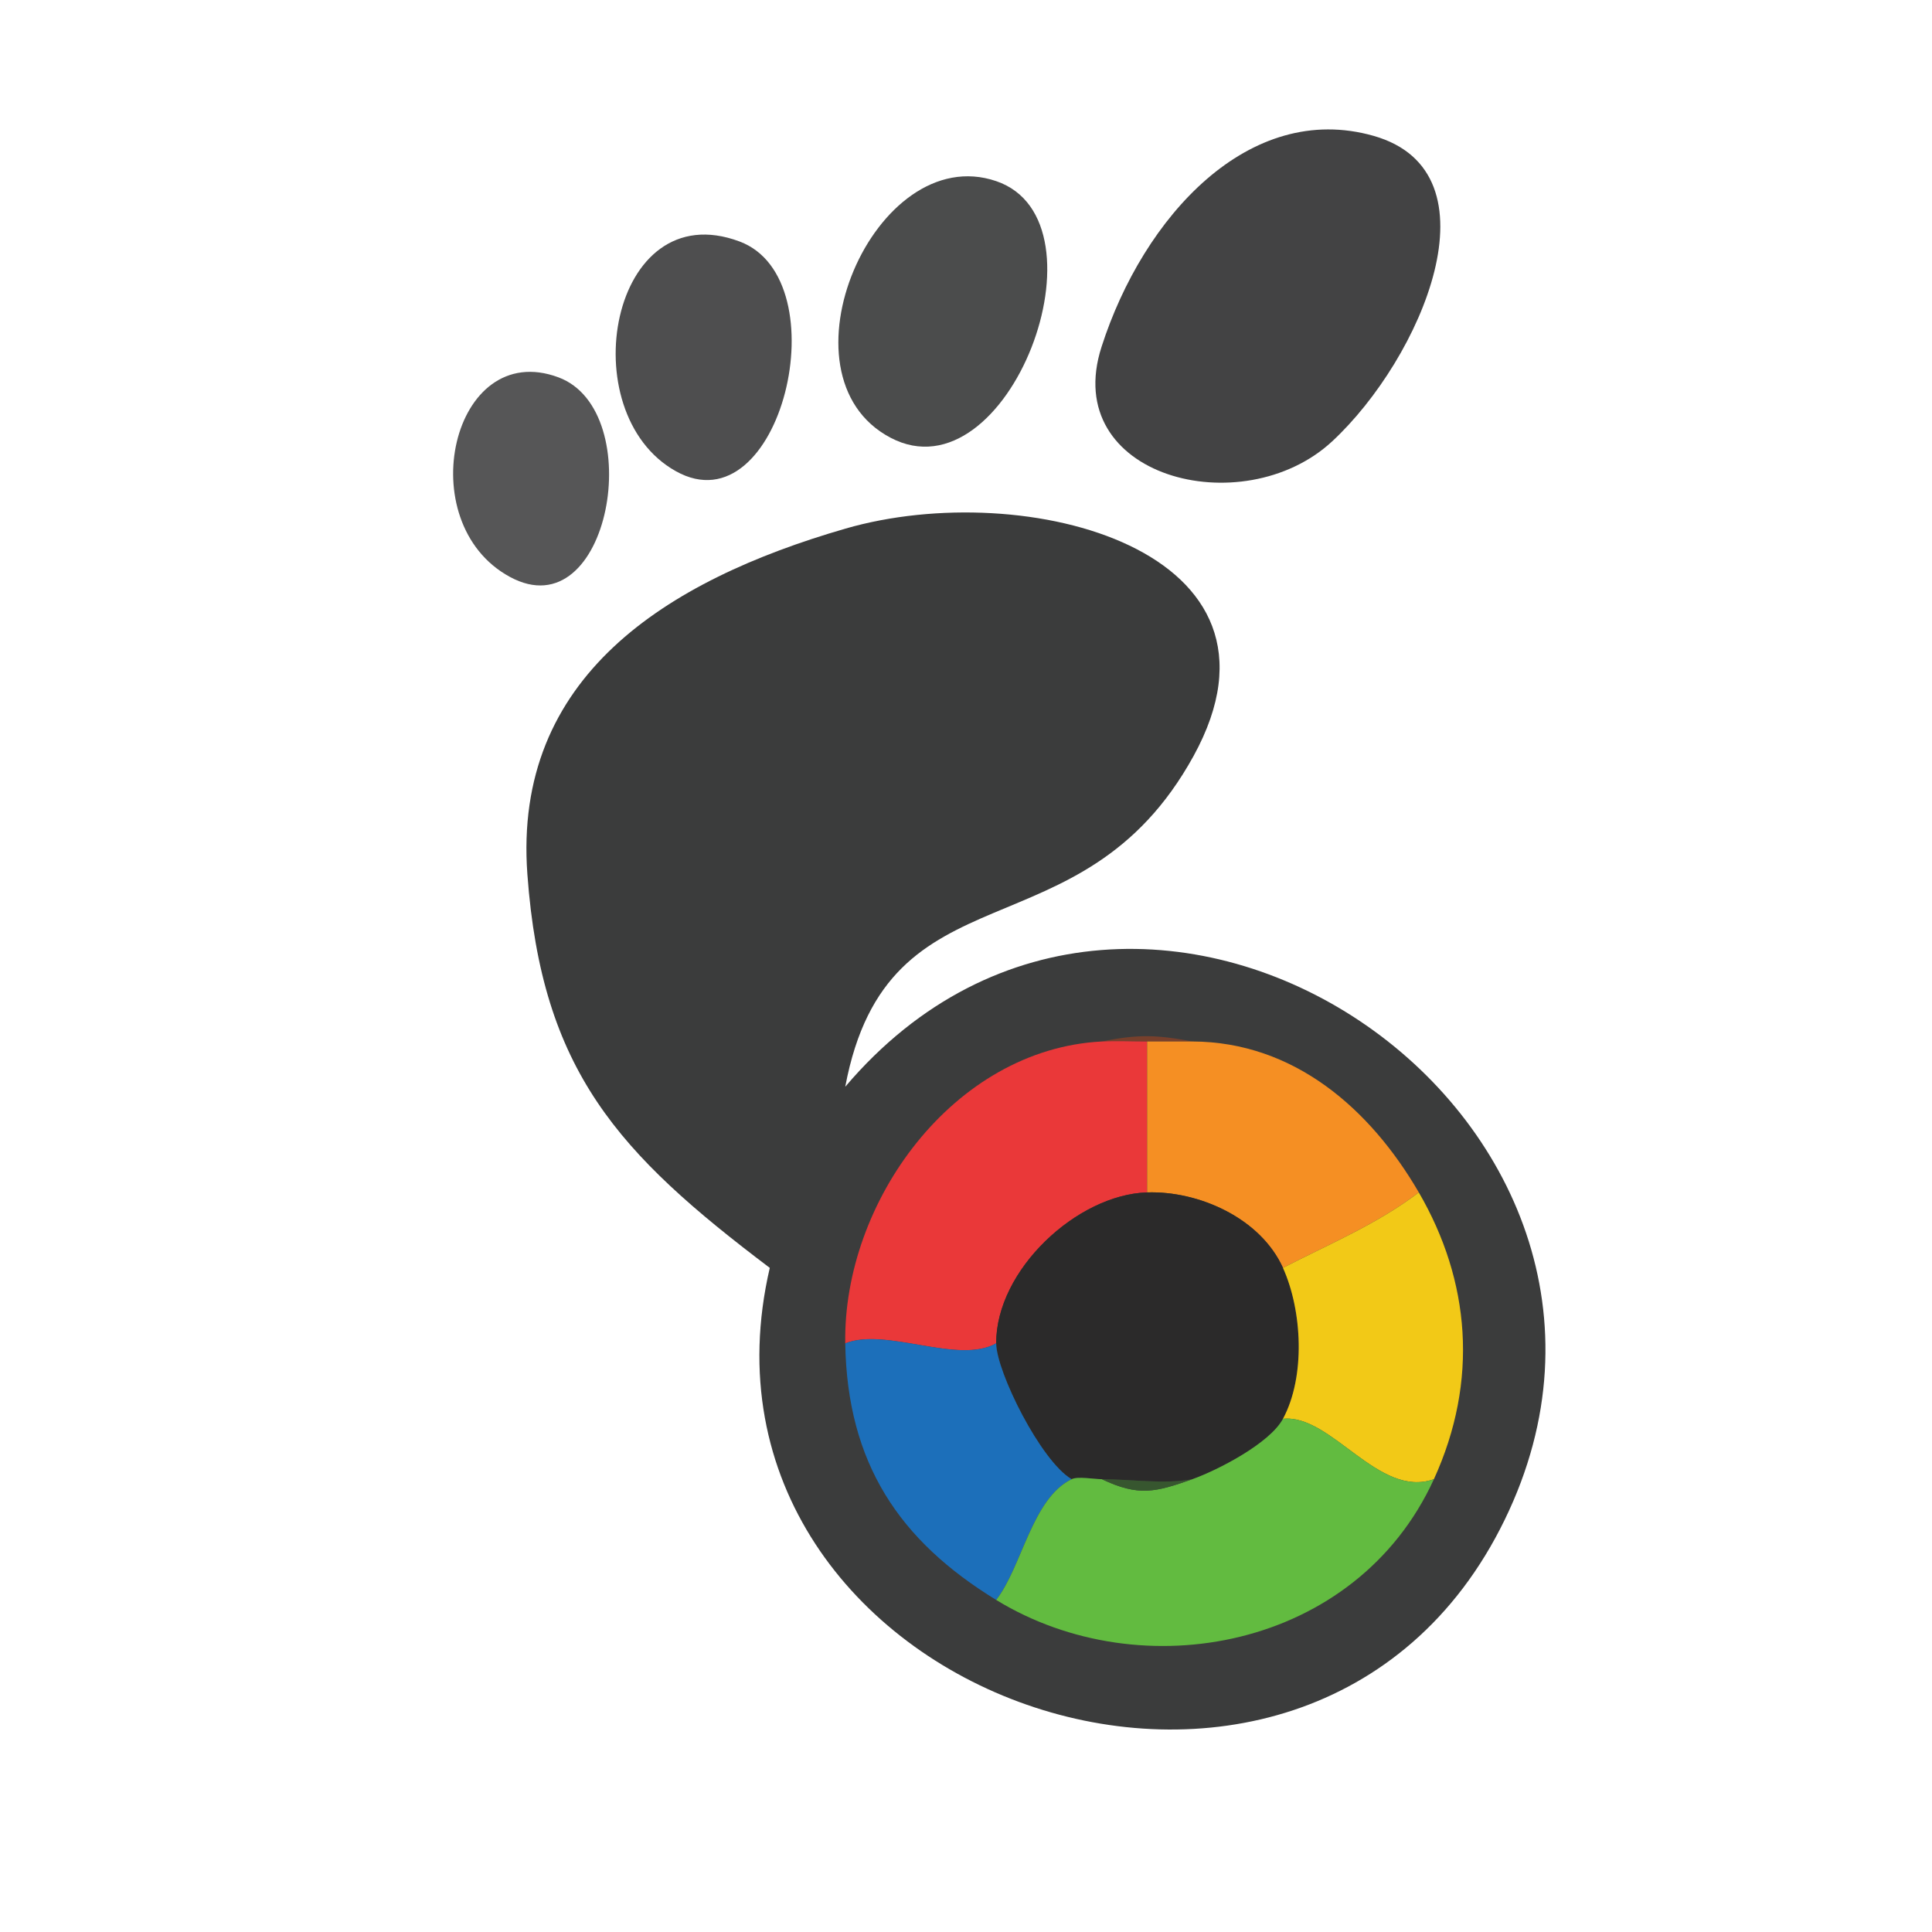
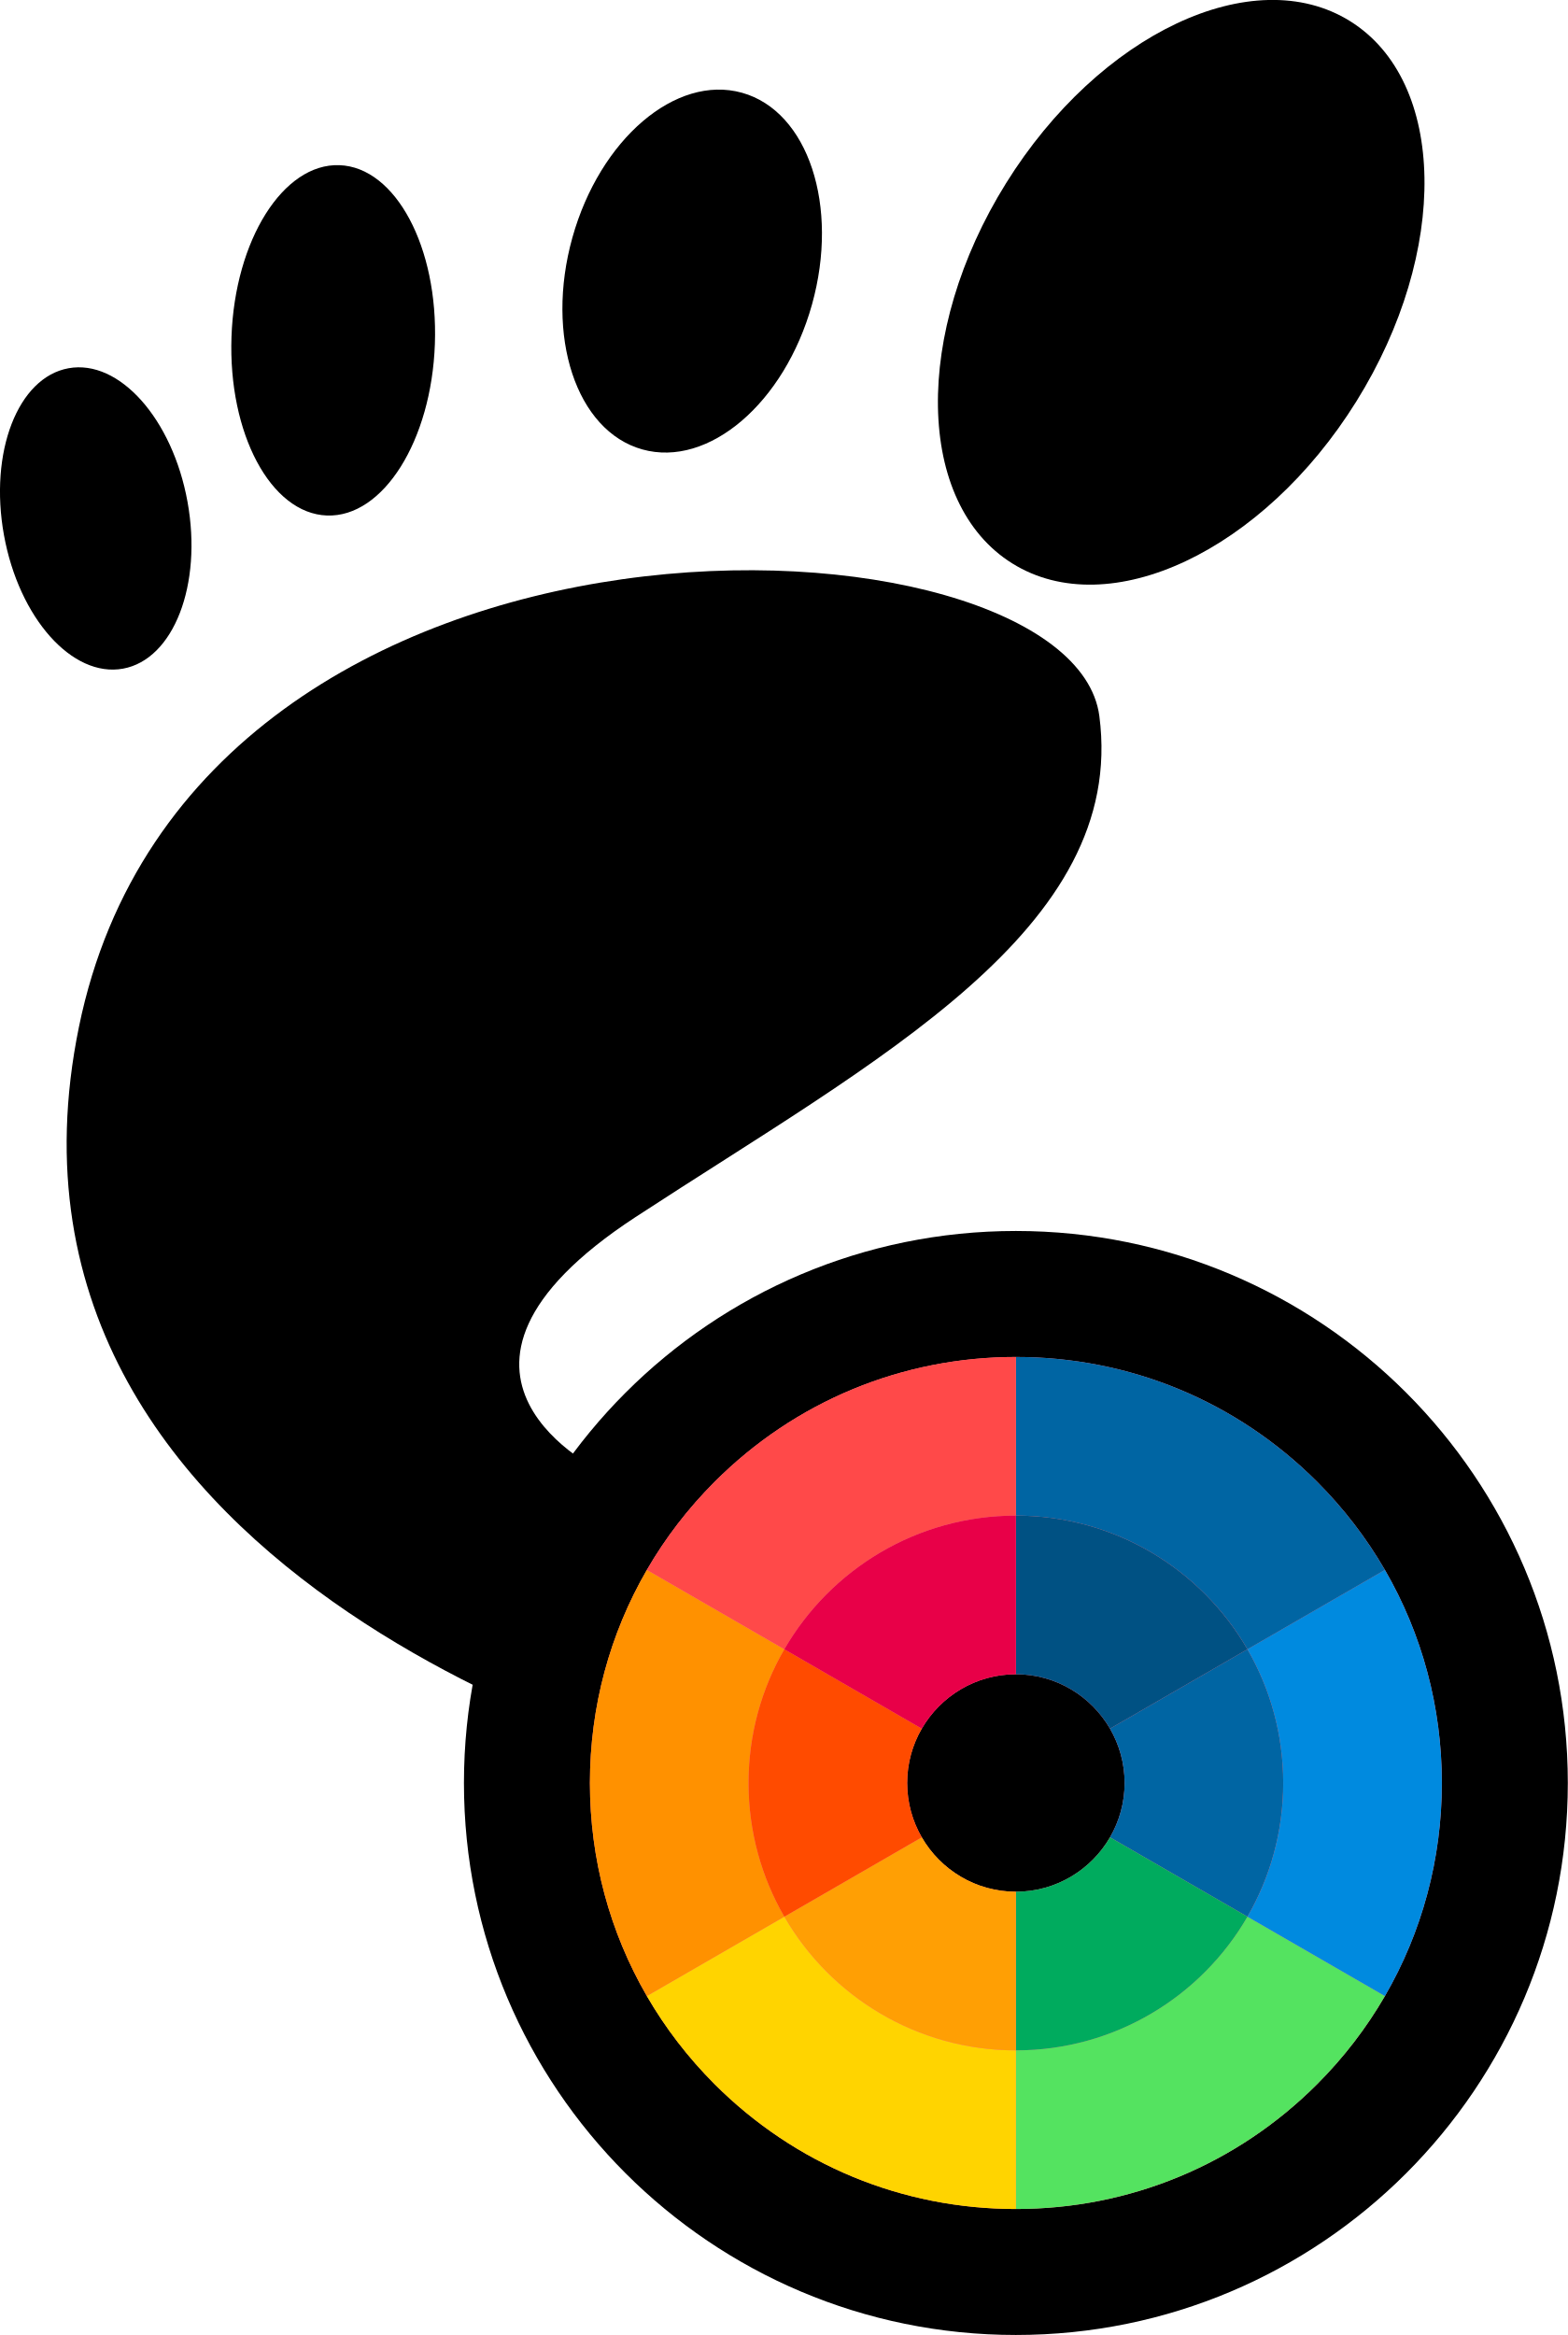
- <svg xmlns="http://www.w3.org/2000/svg" viewBox="0 0 128 128" width="128" height="128">
-   <g fill="#000000" fill-opacity="0.00" stroke="None">
-     <path d=" M 0.00 128.00  L 128.00 128.00 L 128.00 0.00 L 0.00 0.00 L 0.00 128.00 M 91.00 9.00  C 99.49 11.41 94.18 23.75 88.25 29.25 C 82.31 34.74 70.20 31.60 72.98 22.98 C 75.75 14.35 82.76 6.66 91.00 9.00 M 66.00 12.00  C 73.75 14.64 66.81 33.11 59.00 29.00 C 51.19 24.89 57.96 9.26 66.00 12.00 M 49.00 16.00  C 55.71 18.51 51.73 35.10 44.78 31.22 C 37.82 27.34 40.43 12.79 49.00 16.00 M 37.00 25.00  C 42.96 27.22 40.41 41.82 33.78 38.22 C 27.15 34.62 29.96 22.38 37.00 25.00 M 56.00 72.00  C 75.69 48.79 112.67 74.04 99.69 100.69 C 86.72 127.35 44.43 112.26 51.00 84.00 C 40.97 76.42 35.89 70.97 34.94 57.92 C 33.98 44.86 44.09 38.47 56.02 35.02 C 67.96 31.57 86.56 36.45 79.08 50.08 C 71.59 63.70 58.83 56.94 56.00 72.00 Z" />
-   </g>
-   <g fill="#282829" fill-opacity="0.87" stroke="None">
-     <path d=" M 91.00 9.00  C 82.76 6.66 75.75 14.35 72.98 22.98 C 70.20 31.60 82.31 34.74 88.25 29.25 C 94.18 23.75 99.49 11.41 91.00 9.00 Z" />
-   </g>
-   <g fill="#272828" fill-opacity="0.83" stroke="None">
-     <path d=" M 66.00 12.00  C 57.96 9.26 51.19 24.89 59.00 29.00 C 66.81 33.11 73.75 14.64 66.00 12.00 Z" />
-   </g>
-   <g fill="#272729" fill-opacity="0.82" stroke="None">
-     <path d=" M 49.00 16.00  C 40.43 12.79 37.82 27.34 44.78 31.22 C 51.73 35.10 55.71 18.51 49.00 16.00 Z" />
-   </g>
-   <g fill="#272728" fill-opacity="0.78" stroke="None">
-     <path d=" M 37.00 25.00  C 29.96 22.38 27.15 34.62 33.78 38.22 C 40.41 41.82 42.96 27.22 37.00 25.00 Z" />
-   </g>
-   <g fill="#282929" fill-opacity="0.91" stroke="None">
-     <path d=" M 56.00 72.00  C 58.83 56.94 71.59 63.70 79.08 50.08 C 86.56 36.45 67.96 31.57 56.02 35.02 C 44.09 38.47 33.98 44.86 34.94 57.92 C 35.89 70.97 40.97 76.42 51.00 84.00 C 44.43 112.26 86.72 127.35 99.69 100.69 C 112.67 74.04 75.69 48.79 56.00 72.00 Z" />
-   </g>
-   <g fill="#77402C" fill-opacity="1.00" stroke="None">
-     <path d=" M 73.00 69.00  C 73.99 68.95 75.01 69.00 76.00 69.00 C 77.00 69.00 78.00 69.00 79.00 69.00 C 76.67 68.56 75.40 68.51 73.00 69.00 Z" />
-   </g>
-   <g fill="#EA3839" fill-opacity="1.00" stroke="None">
-     <path d=" M 56.00 89.00  C 58.72 87.92 63.48 90.43 66.00 89.00 C 65.98 84.14 71.36 79.14 76.00 79.00 C 76.00 75.67 76.00 72.33 76.00 69.00 C 75.01 69.00 73.99 68.95 73.00 69.00 C 63.14 69.51 55.85 79.66 56.00 89.00 Z" />
-   </g>
-   <g fill="#F58F23" fill-opacity="1.00" stroke="None">
-     <path d=" M 76.00 79.00  C 79.41 78.89 83.50 80.69 85.00 84.00 C 88.08 82.41 91.23 81.11 94.00 79.00 C 90.79 73.48 85.75 69.03 79.00 69.00 C 78.00 69.00 77.00 69.00 76.00 69.00 C 76.00 72.33 76.00 75.67 76.00 79.00 Z" />
-   </g>
-   <g fill="#2B2A2A" fill-opacity="1.00" stroke="None">
-     <path d=" M 66.00 89.00  C 66.01 90.87 68.95 96.80 71.00 98.00 C 71.40 97.80 72.50 98.00 73.00 98.00 C 74.89 98.00 77.15 98.35 79.00 98.00 C 80.61 97.43 84.11 95.65 85.00 94.00 C 86.50 91.21 86.28 86.84 85.00 84.00 C 83.50 80.69 79.41 78.89 76.00 79.00 C 71.36 79.14 65.98 84.14 66.00 89.00 Z" />
-   </g>
-   <g fill="#F2C917" fill-opacity="1.00" stroke="None">
-     <path d=" M 85.00 84.00  C 86.28 86.84 86.50 91.21 85.00 94.00 C 88.21 93.67 91.33 99.31 95.00 98.00 C 97.98 91.47 97.40 84.85 94.00 79.00 C 91.23 81.11 88.08 82.41 85.00 84.00 Z" />
-   </g>
-   <g fill="#1C6FBA" fill-opacity="1.00" stroke="None">
-     <path d=" M 66.00 106.00  C 67.72 103.79 68.37 99.28 71.00 98.00 C 68.95 96.80 66.01 90.87 66.00 89.00 C 63.48 90.43 58.72 87.92 56.00 89.00 C 56.13 96.94 59.58 102.07 66.00 106.00 Z" />
-   </g>
-   <g fill="#62BB40" fill-opacity="1.00" stroke="None">
-     <path d=" M 79.00 98.00  C 76.55 98.86 75.45 99.16 73.00 98.00 C 72.50 98.00 71.40 97.80 71.00 98.00 C 68.37 99.28 67.72 103.79 66.00 106.00 C 75.63 111.90 89.86 109.25 95.00 98.00 C 91.33 99.31 88.21 93.67 85.00 94.00 C 84.11 95.65 80.61 97.43 79.00 98.00 Z" />
-   </g>
-   <g fill="#37562F" fill-opacity="1.00" stroke="None">
-     <path d=" M 79.00 98.00  C 77.15 98.35 74.89 98.00 73.00 98.00 C 75.45 99.16 76.55 98.86 79.00 98.00 Z" />
+ <svg xmlns="http://www.w3.org/2000/svg" width="58.209mm" height="86.682mm" viewBox="0 0 58.209 86.682" version="1.1" id="svg1" xml:space="preserve">
+   <defs id="defs1" />
+   <g id="layer1" transform="translate(-84.11803,-107.9808)">
+     <circle style="fill:#000000;stroke-width:0.265" id="path1-7" cx="121.835" cy="174.17" r="20.492" />
+     <path style="fill:#000000;stroke-width:0.265" d="m 106.509,162.633 c 0,0 -7.749,-3.616 1.205,-9.471 8.955,-5.855 18.254,-10.677 17.22,-18.598 -1.033,-7.921 -33.58,-9.471 -37.885,11.538 -4.305,21.009 23.248,27.725 23.248,27.725 z" id="path2-9" />
+     <ellipse style="fill:#000000;stroke-width:0.253" id="path3-0" cx="137.54" cy="84.125" rx="4.618" ry="6.874" transform="rotate(15.61631)" />
+     <ellipse style="fill:#000000;stroke-width:0.265" id="path4-2" cx="100.7" cy="117.122" rx="3.778" ry="6.507" transform="rotate(2.029832)" />
+     <ellipse style="fill:#000000;stroke-width:0.265" id="path5-3" cx="63.589" cy="140.818" rx="3.463" ry="5.667" transform="rotate(-10.26831)" />
+     <ellipse style="fill:#000000;stroke-width:0.265" id="path6-9" cx="171.45" cy="33.212" rx="7.661" ry="11.859" transform="rotate(31.91571)" />
+     <g id="color-wheel-(1)" transform="matrix(0.6202001,0,0,0.6202001,106.02,158.3552)" fill-rule="nonzero" style="fill:none;stroke:none;stroke-width:1">
+       <path d="m 3.409,38.255 c 1.104,1.905 2.462,3.678 4.06,5.277 C 12.285,48.348 18.689,51 25.5,51 c 6.812,0 13.215,-2.652 18.031,-7.469 1.598,-1.598 2.956,-3.372 4.06,-5.277 C 49.814,34.419 51,30.051 51,25.5 51,20.949 49.814,16.581 47.591,12.745 46.488,10.841 45.129,9.067 43.531,7.469 38.715,2.652 32.312,0 25.5,0 18.689,0 12.285,2.652 7.469,7.469 5.87,9.067 4.512,10.841 3.409,12.745 1.186,16.581 0,20.949 0,25.5 0,30.051 1.186,34.419 3.409,38.255 Z M 18.992,25.5 c 0,-1.184 0.319,-2.295 0.875,-3.252 1.127,-1.944 3.229,-3.256 5.633,-3.256 2.404,0 4.506,1.312 5.633,3.256 0.555,0.958 0.875,2.068 0.875,3.252 0,1.184 -0.32,2.295 -0.875,3.252 -1.127,1.944 -3.229,3.256 -5.633,3.256 -2.404,0 -4.506,-1.311 -5.633,-3.256 C 19.312,27.795 18.992,26.684 18.992,25.5 Z" id="Shape" fill="#ff8398" />
+       <path d="M 25.5,41.504 V 51 c 6.812,0 13.215,-2.652 18.031,-7.469 1.598,-1.598 2.956,-3.372 4.06,-5.277 L 39.362,33.503 C 36.594,38.286 31.423,41.504 25.5,41.504 Z" id="path1-3" fill="#54e360" />
+       <path d="m 41.504,25.5 c 0,2.916 -0.78,5.649 -2.142,8.003 l 8.23,4.752 C 49.814,34.419 51,30.051 51,25.5 51,20.949 49.814,16.581 47.591,12.745 l -8.23,4.751 c 1.362,2.354 2.142,5.088 2.142,8.003 z" id="path2" fill="#008adf" />
+       <path d="m 11.638,33.503 -8.23,4.752 c 1.104,1.905 2.462,3.678 4.06,5.277 C 12.285,48.348 18.689,51 25.5,51 v -9.496 c -5.923,0 -11.094,-3.218 -13.862,-8.001 z" id="path3" fill="#ffd400" />
+       <path d="m 39.362,17.497 8.23,-4.751 C 46.488,10.841 45.129,9.067 43.531,7.469 38.715,2.652 32.312,0 25.5,0 v 9.496 c 5.923,0 11.094,3.218 13.862,8.001 z" id="path4" fill="#0065a3" />
+       <path d="M 3.409,38.255 11.638,33.503 C 10.276,31.149 9.496,28.416 9.496,25.5 c 0,-2.916 0.78,-5.649 2.142,-8.003 L 3.409,12.745 C 1.186,16.581 0,20.949 0,25.5 c 0,4.551 1.186,8.919 3.409,12.755 z" id="path5" fill="#ff9100" />
+       <path d="M 25.5,9.496 V 0 C 18.689,0 12.285,2.652 7.469,7.469 5.87,9.067 4.512,10.841 3.409,12.745 l 8.23,4.752 C 14.406,12.714 19.577,9.496 25.5,9.496 Z" id="path6" fill="#ff4949" />
+       <path d="m 32.008,25.5 c 0,1.184 -0.32,2.295 -0.875,3.252 l 8.228,4.751 c 1.362,-2.354 2.142,-5.087 2.142,-8.003 0,-2.916 -0.78,-5.649 -2.142,-8.003 l -8.228,4.751 c 0.555,0.958 0.875,2.068 0.875,3.252 z" id="path7" fill="#0065a3" />
+       <path d="m 31.133,22.248 8.228,-4.751 C 36.594,12.714 31.423,9.496 25.5,9.496 v 9.496 c 2.404,0 4.506,1.312 5.633,3.256 z" id="path8" fill="#005183" />
+       <path d="m 25.5,32.008 v 9.496 c 5.923,0 11.094,-3.218 13.862,-8.001 L 31.133,28.752 C 30.007,30.696 27.904,32.008 25.5,32.008 Z" id="path9" fill="#00ab5e" />
+       <path d="m 25.5,41.504 v -9.496 c -2.404,0 -4.506,-1.311 -5.633,-3.256 l -8.228,4.751 c 2.767,4.783 7.938,8.001 13.862,8.001 z" id="path10" fill="#ff9f04" />
+       <path d="m 18.992,25.5 c 0,-1.184 0.319,-2.295 0.875,-3.252 L 11.638,17.497 C 10.276,19.851 9.496,22.584 9.496,25.5 c 0,2.916 0.78,5.649 2.142,8.003 l 8.228,-4.751 C 19.312,27.795 18.992,26.684 18.992,25.5 Z" id="path11" fill="#ff4b00" />
+       <path d="M 25.5,18.992 V 9.496 c -5.923,0 -11.094,3.218 -13.862,8.001 l 8.229,4.751 C 20.994,20.304 23.096,18.992 25.5,18.992 Z" id="path12" fill="#e80048" />
+     </g>
  </g>
</svg>
